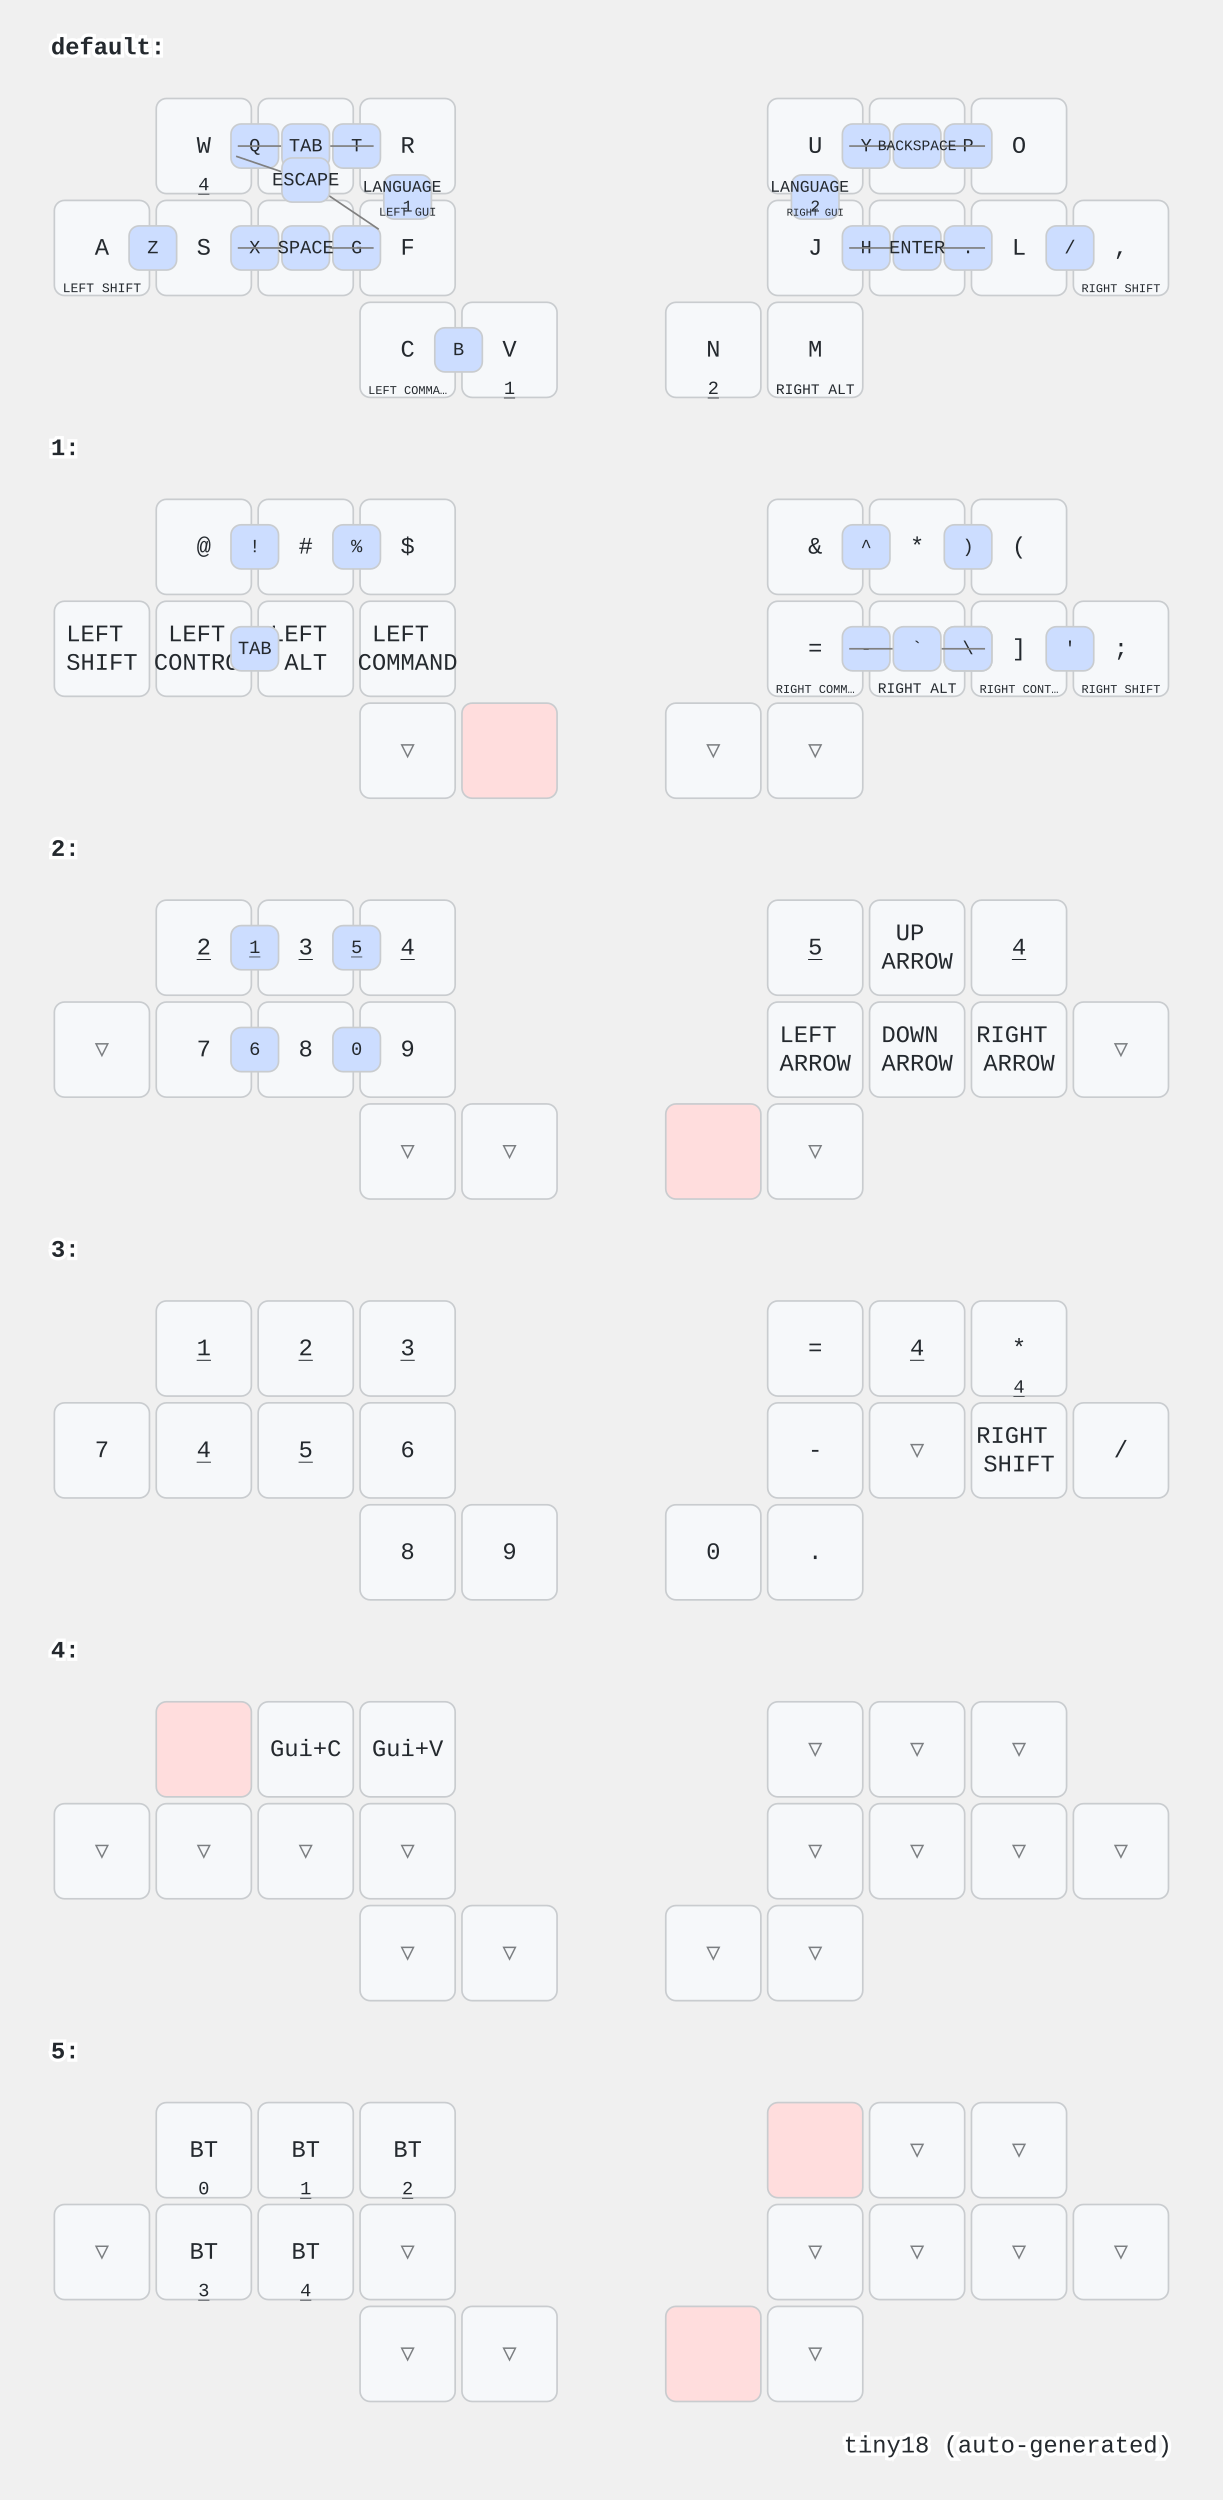
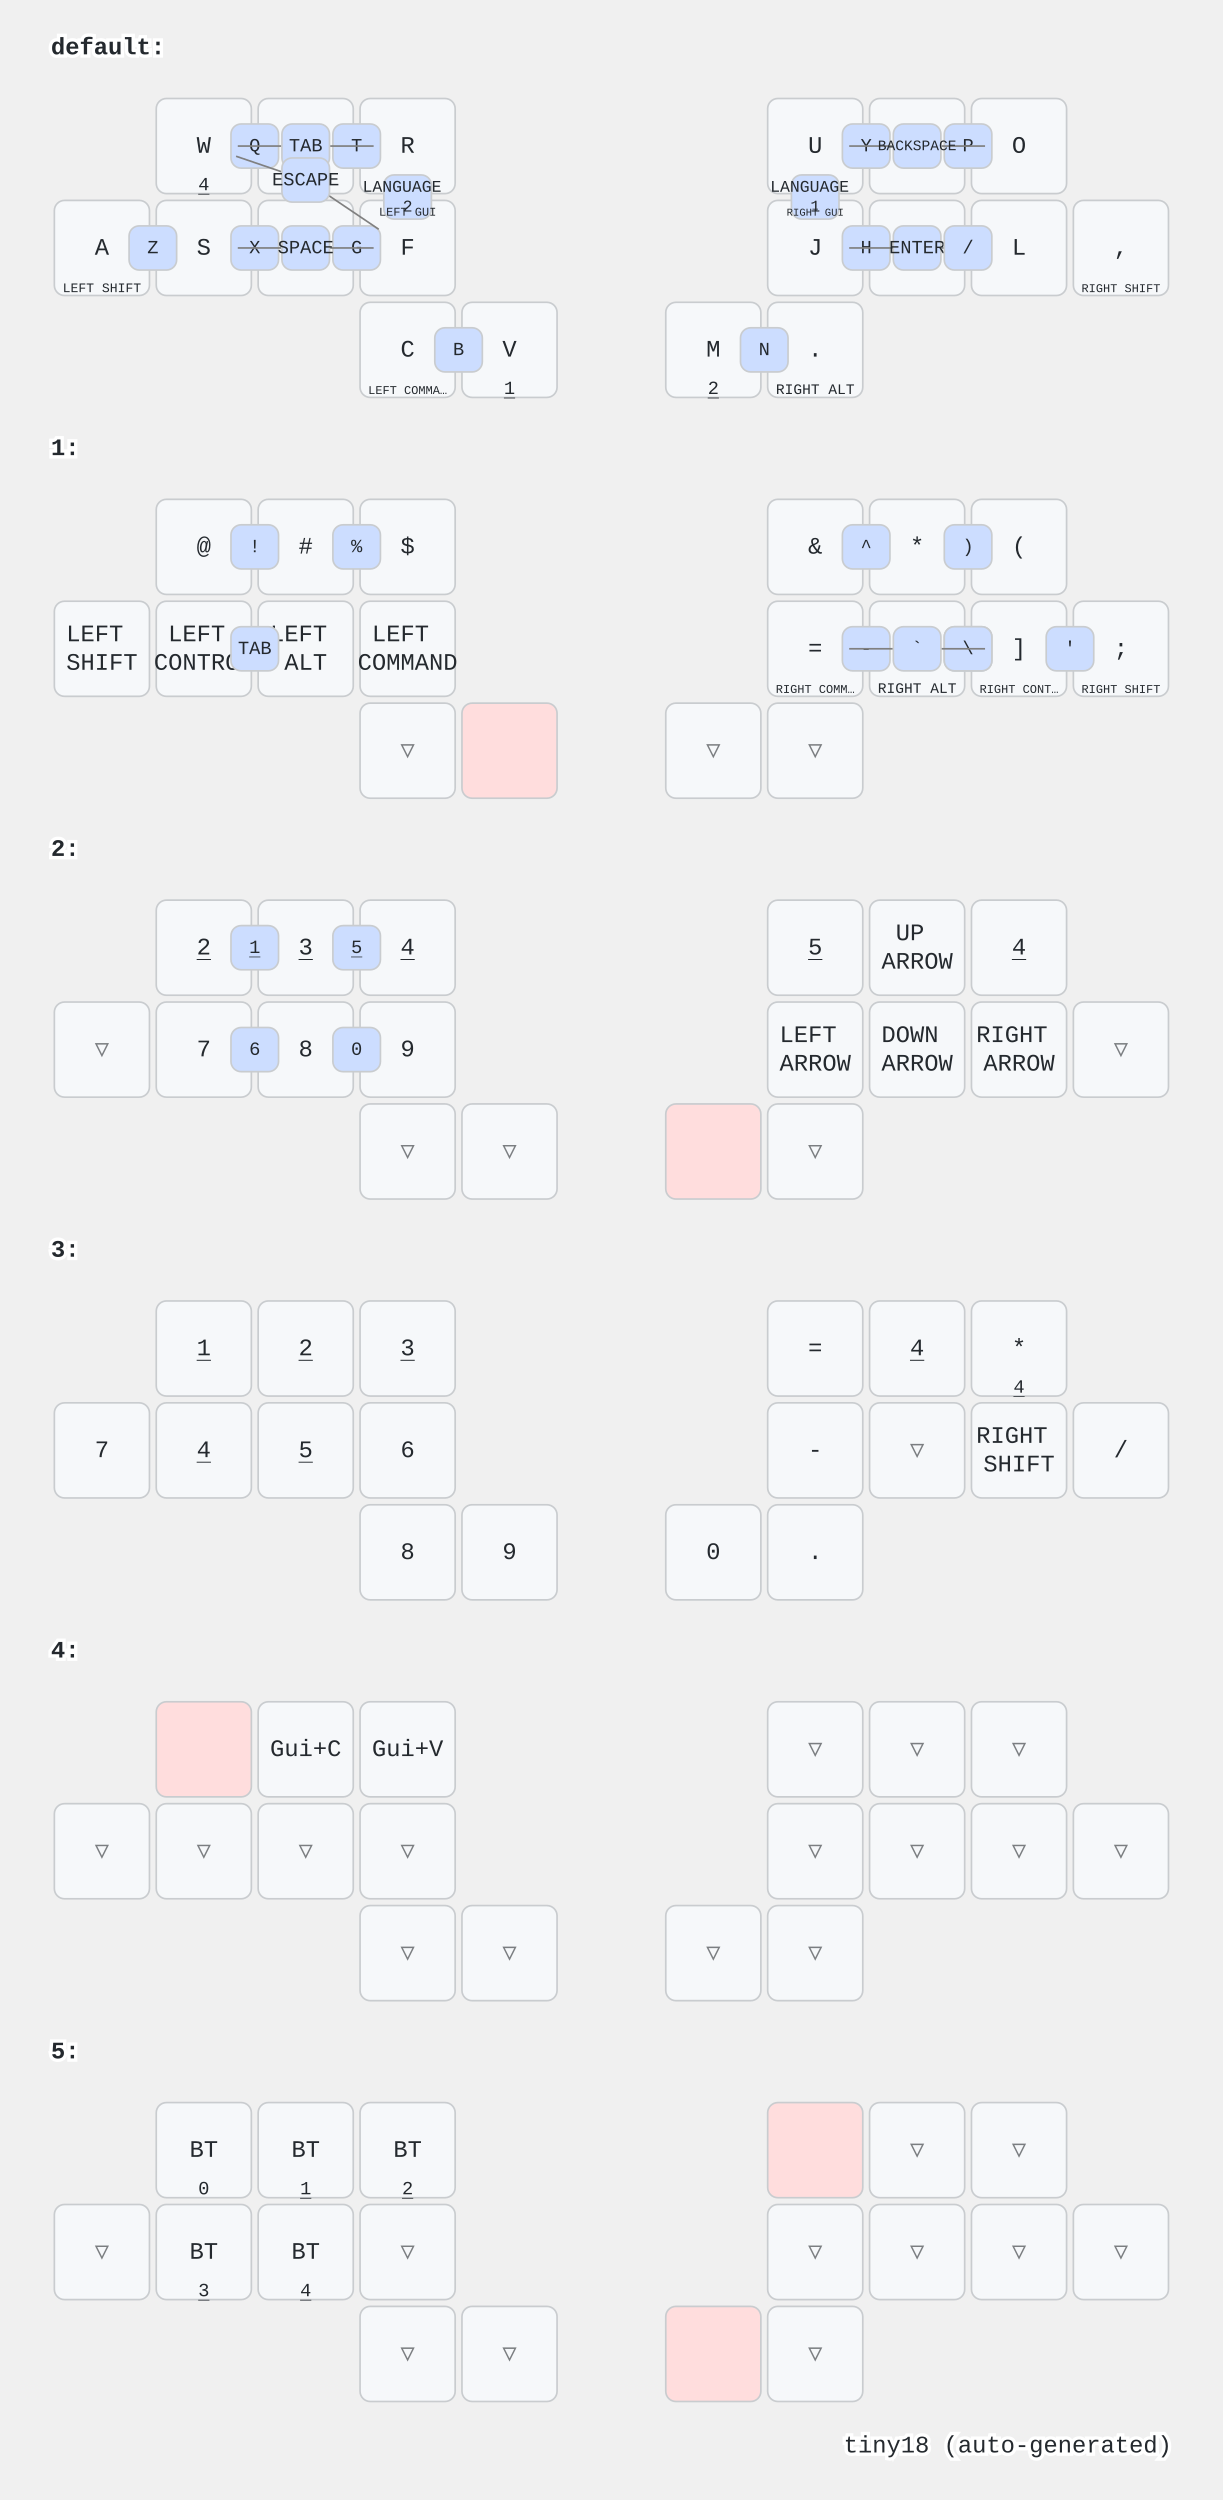
<svg xmlns="http://www.w3.org/2000/svg" width="720" height="1472" viewBox="0 0 720 1472" class="keymap">
  <style>/* inherit to force styles through use tags */
svg path {
    fill: inherit;
}

/* font and background color specifications */
svg.keymap {
    font-family: SFMono-Regular,Consolas,Liberation Mono,Menlo,monospace;
    font-size: 14px;
    font-kerning: normal;
    text-rendering: optimizeLegibility;
    fill: #24292e;
}

/* default key styling */
rect.key {
    fill: #f6f8fa;
}

rect.key, rect.combo {
    stroke: #c9cccf;
    stroke-width: 1;
}

/* default key side styling, only used is draw_key_sides is set */
rect.side {
    filter: brightness(90%);
}

/* color accent for combo boxes */
rect.combo, rect.combo-separate {
    fill: #cdf;
}

/* color accent for held keys */
rect.held, rect.combo.held {
    fill: #fdd;
}

/* color accent for ghost (optional) keys */
rect.ghost, rect.combo.ghost {
    stroke-dasharray: 4, 4;
    stroke-width: 2;
}

text {
    text-anchor: middle;
    dominant-baseline: middle;
}

/* styling for layer labels */
text.label {
    font-weight: bold;
    text-anchor: start;
    stroke: white;
    stroke-width: 4;
    paint-order: stroke;
}

/* styling for optional footer */
text.footer {
    text-anchor: end;
    dominant-baseline: auto;
    stroke: white;
    stroke-width: 4;
    paint-order: stroke;
}

/* styling for combo tap, and key non-tap label text */
text.combo, text.hold, text.shifted, text.left, text.right {
    font-size: 11px;
}

text.hold {
    text-anchor: middle;
    dominant-baseline: auto;
}

text.shifted {
    text-anchor: middle;
    dominant-baseline: hanging;
}

text.left {
    text-anchor: start;
}

text.right {
    text-anchor: end;
}

text.layer-activator {
    text-decoration: underline;
}

/* styling for hold/shifted label text in combo box */
text.combo.hold, text.combo.shifted, text.combo.left, text.combo.right {
    font-size: 8px;
}

/* lighter symbol for transparent keys */
text.trans {
    fill: #7b7e81;
}

/* styling for combo dendrons */
path.combo {
    stroke-width: 1;
    stroke: gray;
    fill: none;
}

/* Start Tabler Icons Cleanup */
/* cannot use height/width with glyphs */
.icon-tabler &gt; path {
    fill: inherit;
    stroke: inherit;
    stroke-width: 2;
}
/* hide tabler's default box */
.icon-tabler &gt; path[stroke="none"][fill="none"] {
    visibility: hidden;
}
/* End Tabler Icons Cleanup */
</style>
  <g transform="translate(30, 0)" class="layer-default">
    <text x="0" y="28" class="label" id="default">default:</text>
    <g transform="translate(0, 56)">
      <g transform="translate(90, 30)" class="key keypos-0">
        <rect rx="6" ry="6" x="-28" y="-28" width="56" height="56" class="key" />
        <text x="0" y="0" class="key tap">W</text>
        <a href="#x_x">
          <text x="0" y="26" class="key hold layer-activator">4</text>
        </a>
      </g>
      <g transform="translate(150, 30)" class="key keypos-1">
        <rect rx="6" ry="6" x="-28" y="-28" width="56" height="56" class="key" />
        <text x="0" y="0" class="key tap">E</text>
      </g>
      <g transform="translate(210, 30)" class="key keypos-2">
        <rect rx="6" ry="6" x="-28" y="-28" width="56" height="56" class="key" />
        <text x="0" y="0" class="key tap">R</text>
      </g>
      <g transform="translate(450, 30)" class="key keypos-3">
        <rect rx="6" ry="6" x="-28" y="-28" width="56" height="56" class="key" />
        <text x="0" y="0" class="key tap">U</text>
      </g>
      <g transform="translate(510, 30)" class="key keypos-4">
        <rect rx="6" ry="6" x="-28" y="-28" width="56" height="56" class="key" />
        <text x="0" y="0" class="key tap">I</text>
      </g>
      <g transform="translate(570, 30)" class="key keypos-5">
        <rect rx="6" ry="6" x="-28" y="-28" width="56" height="56" class="key" />
        <text x="0" y="0" class="key tap">O</text>
      </g>
      <g transform="translate(30, 90)" class="key keypos-6">
        <rect rx="6" ry="6" x="-28" y="-28" width="56" height="56" class="key" />
        <text x="0" y="0" class="key tap">A</text>
        <text x="0" y="26" class="key hold">
          <tspan style="font-size: 70%">LEFT SHIFT</tspan>
        </text>
      </g>
      <g transform="translate(90, 90)" class="key keypos-7">
        <rect rx="6" ry="6" x="-28" y="-28" width="56" height="56" class="key" />
        <text x="0" y="0" class="key tap">S</text>
      </g>
      <g transform="translate(150, 90)" class="key keypos-8">
        <rect rx="6" ry="6" x="-28" y="-28" width="56" height="56" class="key" />
        <text x="0" y="0" class="key tap">D</text>
      </g>
      <g transform="translate(210, 90)" class="key keypos-9">
        <rect rx="6" ry="6" x="-28" y="-28" width="56" height="56" class="key" />
        <text x="0" y="0" class="key tap">F</text>
      </g>
      <g transform="translate(450, 90)" class="key keypos-10">
        <rect rx="6" ry="6" x="-28" y="-28" width="56" height="56" class="key" />
        <text x="0" y="0" class="key tap">J</text>
      </g>
      <g transform="translate(510, 90)" class="key keypos-11">
        <rect rx="6" ry="6" x="-28" y="-28" width="56" height="56" class="key" />
        <text x="0" y="0" class="key tap">K</text>
      </g>
      <g transform="translate(570, 90)" class="key keypos-12">
        <rect rx="6" ry="6" x="-28" y="-28" width="56" height="56" class="key" />
        <text x="0" y="0" class="key tap">L</text>
      </g>
      <g transform="translate(630, 90)" class="key keypos-13">
        <rect rx="6" ry="6" x="-28" y="-28" width="56" height="56" class="key" />
        <text x="0" y="0" class="key tap">,</text>
        <text x="0" y="26" class="key hold">
          <tspan style="font-size: 64%">RIGHT SHIFT</tspan>
        </text>
      </g>
      <g transform="translate(210, 150)" class="key keypos-14">
        <rect rx="6" ry="6" x="-28" y="-28" width="56" height="56" class="key" />
        <text x="0" y="0" class="key tap">C</text>
        <text x="0" y="26" class="key hold">
          <tspan style="font-size: 64%">LEFT COMMA…</tspan>
        </text>
      </g>
      <g transform="translate(270, 150)" class="key keypos-15">
        <rect rx="6" ry="6" x="-28" y="-28" width="56" height="56" class="key" />
        <text x="0" y="0" class="key tap">V</text>
        <a href="#x_x">
          <text x="0" y="26" class="key hold layer-activator">1</text>
        </a>
      </g>
      <g transform="translate(390, 150)" class="key keypos-16">
        <rect rx="6" ry="6" x="-28" y="-28" width="56" height="56" class="key" />
-         <text x="0" y="0" class="key tap">N</text>
+         <text x="0" y="0" class="key tap">M</text>
        <a href="#x_x">
          <text x="0" y="26" class="key hold layer-activator">2</text>
        </a>
      </g>
      <g transform="translate(450, 150)" class="key keypos-17">
        <rect rx="6" ry="6" x="-28" y="-28" width="56" height="56" class="key" />
-         <text x="0" y="0" class="key tap">M</text>
+         <text x="0" y="0" class="key tap">.</text>
        <text x="0" y="26" class="key hold">
          <tspan style="font-size: 78%">RIGHT ALT</tspan>
        </text>
      </g>
      <g class="combo combopos-0">
        <rect rx="6" ry="6" x="106" y="17" width="28" height="26" class="combo" />
        <text x="120" y="30" class="combo tap">Q</text>
      </g>
      <g class="combo combopos-1">
        <rect rx="6" ry="6" x="166" y="17" width="28" height="26" class="combo" />
        <text x="180" y="30" class="combo tap">T</text>
      </g>
      <g class="combo combopos-2">
        <rect rx="6" ry="6" x="466" y="17" width="28" height="26" class="combo" />
        <text x="480" y="30" class="combo tap">Y</text>
      </g>
      <g class="combo combopos-3">
        <rect rx="6" ry="6" x="526" y="17" width="28" height="26" class="combo" />
        <text x="540" y="30" class="combo tap">P</text>
      </g>
      <g class="combo combopos-4">
        <rect rx="6" ry="6" x="166" y="77" width="28" height="26" class="combo" />
        <text x="180" y="90" class="combo tap">G</text>
      </g>
      <g class="combo combopos-5">
        <path d="M150,30 l-40,0" class="combo" />
        <path d="M150,30 l40,0" class="combo" />
        <rect rx="6" ry="6" x="136" y="17" width="28" height="26" class="combo" />
        <text x="150" y="30" class="combo tap">TAB</text>
      </g>
      <g class="combo combopos-6">
        <rect rx="6" ry="6" x="466" y="77" width="28" height="26" class="combo" />
        <text x="480" y="90" class="combo tap">H</text>
      </g>
      <g class="combo combopos-7">
-         <rect rx="6" ry="6" x="526" y="77" width="28" height="26" class="combo" />
-         <text x="540" y="90" class="combo tap">.</text>
-       </g>
-       <g class="combo combopos-8">
        <path d="M510,90 l-40,0" class="combo" />
        <path d="M510,90 l40,0" class="combo" />
        <rect rx="6" ry="6" x="496" y="77" width="28" height="26" class="combo" />
        <text x="510" y="90" class="combo tap">ENTER</text>
      </g>
-       <g class="combo combopos-9">
+       <g class="combo combopos-8">
        <rect rx="6" ry="6" x="106" y="77" width="28" height="26" class="combo" />
        <text x="120" y="90" class="combo tap">X</text>
      </g>
-       <g class="combo combopos-10">
+       <g class="combo combopos-9">
        <rect rx="6" ry="6" x="46" y="77" width="28" height="26" class="combo" />
        <text x="60" y="90" class="combo tap">Z</text>
      </g>
-       <g class="combo combopos-11">
+       <g class="combo combopos-10">
        <rect rx="6" ry="6" x="196" y="47" width="28" height="26" class="combo" />
        <text x="210" y="60" class="combo tap">
          <tspan x="210" dy="-0.6em" style="font-size: 88%">LANGUAGE</tspan>
-           <tspan x="210" dy="1.2em" style="font-size: 88%">1</tspan>
+           <tspan x="210" dy="1.2em" style="font-size: 88%">2</tspan>
        </text>
        <text x="210" y="71" class="combo hold">
          <tspan style="font-size: 88%">LEFT GUI</tspan>
        </text>
      </g>
-       <g class="combo combopos-12">
+       <g class="combo combopos-11">
        <rect rx="6" ry="6" x="226" y="137" width="28" height="26" class="combo" />
        <text x="240" y="150" class="combo tap">B</text>
      </g>
-       <g class="combo combopos-13">
+       <g class="combo combopos-12">
        <path d="M510,30 l-40,0" class="combo" />
        <path d="M510,30 l40,0" class="combo" />
        <rect rx="6" ry="6" x="496" y="17" width="28" height="26" class="combo" />
        <text x="510" y="30" class="combo tap">
          <tspan style="font-size: 78%">BACKSPACE</tspan>
        </text>
      </g>
-       <g class="combo combopos-14">
+       <g class="combo combopos-13">
        <rect rx="6" ry="6" x="436" y="47" width="28" height="26" class="combo" />
        <text x="450" y="60" class="combo tap">
          <tspan x="450" dy="-0.6em" style="font-size: 88%">LANGUAGE</tspan>
-           <tspan x="450" dy="1.2em" style="font-size: 88%">2</tspan>
+           <tspan x="450" dy="1.2em" style="font-size: 88%">1</tspan>
        </text>
        <text x="450" y="71" class="combo hold">
          <tspan style="font-size: 78%">RIGHT GUI</tspan>
        </text>
      </g>
-       <g class="combo combopos-15">
+       <g class="combo combopos-14">
        <path d="M150,50 l-41,-14" class="combo" />
        <path d="M150,50 l43,29" class="combo" />
        <rect rx="6" ry="6" x="136" y="37" width="28" height="26" class="combo" />
        <text x="150" y="50" class="combo tap">ESCAPE</text>
      </g>
-       <g class="combo combopos-16">
+       <g class="combo combopos-15">
        <path d="M150,90 l-40,0" class="combo" />
        <path d="M150,90 l40,0" class="combo" />
        <rect rx="6" ry="6" x="136" y="77" width="28" height="26" class="combo" />
        <text x="150" y="90" class="combo tap">SPACE</text>
      </g>
+       <g class="combo combopos-16">
+         <rect rx="6" ry="6" x="526" y="77" width="28" height="26" class="combo" />
+         <text x="540" y="90" class="combo tap">/</text>
+       </g>
      <g class="combo combopos-17">
-         <rect rx="6" ry="6" x="586" y="77" width="28" height="26" class="combo" />
-         <text x="600" y="90" class="combo tap">/</text>
+         <rect rx="6" ry="6" x="406" y="137" width="28" height="26" class="combo" />
+         <text x="420" y="150" class="combo tap">N</text>
      </g>
    </g>
  </g>
  <g transform="translate(30, 236)" class="layer-1">
    <text x="0" y="28" class="label" id="x_x">1:</text>
    <g transform="translate(0, 56)">
      <g transform="translate(90, 30)" class="key keypos-0">
        <rect rx="6" ry="6" x="-28" y="-28" width="56" height="56" class="key" />
        <text x="0" y="0" class="key tap">@</text>
      </g>
      <g transform="translate(150, 30)" class="key keypos-1">
        <rect rx="6" ry="6" x="-28" y="-28" width="56" height="56" class="key" />
        <text x="0" y="0" class="key tap">#</text>
      </g>
      <g transform="translate(210, 30)" class="key keypos-2">
        <rect rx="6" ry="6" x="-28" y="-28" width="56" height="56" class="key" />
        <text x="0" y="0" class="key tap">$</text>
      </g>
      <g transform="translate(450, 30)" class="key keypos-3">
        <rect rx="6" ry="6" x="-28" y="-28" width="56" height="56" class="key" />
        <text x="0" y="0" class="key tap">&amp;</text>
      </g>
      <g transform="translate(510, 30)" class="key keypos-4">
        <rect rx="6" ry="6" x="-28" y="-28" width="56" height="56" class="key" />
        <text x="0" y="0" class="key tap">*</text>
      </g>
      <g transform="translate(570, 30)" class="key keypos-5">
        <rect rx="6" ry="6" x="-28" y="-28" width="56" height="56" class="key" />
        <text x="0" y="0" class="key tap">(</text>
      </g>
      <g transform="translate(30, 90)" class="key keypos-6">
        <rect rx="6" ry="6" x="-28" y="-28" width="56" height="56" class="key" />
        <text x="0" y="0" class="key tap">
          <tspan x="0" dy="-0.6em">LEFT</tspan>
          <tspan x="0" dy="1.2em">SHIFT</tspan>
        </text>
      </g>
      <g transform="translate(90, 90)" class="key keypos-7">
        <rect rx="6" ry="6" x="-28" y="-28" width="56" height="56" class="key" />
        <text x="0" y="0" class="key tap">
          <tspan x="0" dy="-0.6em">LEFT</tspan>
          <tspan x="0" dy="1.2em">CONTROL</tspan>
        </text>
      </g>
      <g transform="translate(150, 90)" class="key keypos-8">
        <rect rx="6" ry="6" x="-28" y="-28" width="56" height="56" class="key" />
        <text x="0" y="0" class="key tap">
          <tspan x="0" dy="-0.6em">LEFT</tspan>
          <tspan x="0" dy="1.2em">ALT</tspan>
        </text>
      </g>
      <g transform="translate(210, 90)" class="key keypos-9">
        <rect rx="6" ry="6" x="-28" y="-28" width="56" height="56" class="key" />
        <text x="0" y="0" class="key tap">
          <tspan x="0" dy="-0.6em">LEFT</tspan>
          <tspan x="0" dy="1.2em">COMMAND</tspan>
        </text>
      </g>
      <g transform="translate(450, 90)" class="key keypos-10">
        <rect rx="6" ry="6" x="-28" y="-28" width="56" height="56" class="key" />
        <text x="0" y="0" class="key tap">=</text>
        <text x="0" y="26" class="key hold">
          <tspan style="font-size: 64%">RIGHT COMM…</tspan>
        </text>
      </g>
      <g transform="translate(510, 90)" class="key keypos-11">
        <rect rx="6" ry="6" x="-28" y="-28" width="56" height="56" class="key" />
        <text x="0" y="0" class="key tap">[</text>
        <text x="0" y="26" class="key hold">
          <tspan style="font-size: 78%">RIGHT ALT</tspan>
        </text>
      </g>
      <g transform="translate(570, 90)" class="key keypos-12">
        <rect rx="6" ry="6" x="-28" y="-28" width="56" height="56" class="key" />
        <text x="0" y="0" class="key tap">]</text>
        <text x="0" y="26" class="key hold">
          <tspan style="font-size: 64%">RIGHT CONT…</tspan>
        </text>
      </g>
      <g transform="translate(630, 90)" class="key keypos-13">
        <rect rx="6" ry="6" x="-28" y="-28" width="56" height="56" class="key" />
        <text x="0" y="0" class="key tap">;</text>
        <text x="0" y="26" class="key hold">
          <tspan style="font-size: 64%">RIGHT SHIFT</tspan>
        </text>
      </g>
      <g transform="translate(210, 150)" class="key trans keypos-14">
        <rect rx="6" ry="6" x="-28" y="-28" width="56" height="56" class="key trans" />
        <text x="0" y="0" class="key trans tap">▽</text>
      </g>
      <g transform="translate(270, 150)" class="key held keypos-15">
        <rect rx="6" ry="6" x="-28" y="-28" width="56" height="56" class="key held" />
      </g>
      <g transform="translate(390, 150)" class="key trans keypos-16">
        <rect rx="6" ry="6" x="-28" y="-28" width="56" height="56" class="key trans" />
        <text x="0" y="0" class="key trans tap">▽</text>
      </g>
      <g transform="translate(450, 150)" class="key trans keypos-17">
        <rect rx="6" ry="6" x="-28" y="-28" width="56" height="56" class="key trans" />
        <text x="0" y="0" class="key trans tap">▽</text>
      </g>
      <g class="combo combopos-0">
        <rect rx="6" ry="6" x="526" y="77" width="28" height="26" class="combo" />
        <text x="540" y="90" class="combo tap">'</text>
      </g>
      <g class="combo combopos-1">
        <rect rx="6" ry="6" x="106" y="17" width="28" height="26" class="combo" />
        <text x="120" y="30" class="combo tap">!</text>
      </g>
      <g class="combo combopos-2">
        <rect rx="6" ry="6" x="166" y="17" width="28" height="26" class="combo" />
        <text x="180" y="30" class="combo tap">%</text>
      </g>
      <g class="combo combopos-3">
        <rect rx="6" ry="6" x="466" y="17" width="28" height="26" class="combo" />
        <text x="480" y="30" class="combo tap">^</text>
      </g>
      <g class="combo combopos-4">
        <rect rx="6" ry="6" x="526" y="17" width="28" height="26" class="combo" />
        <text x="540" y="30" class="combo tap">)</text>
      </g>
      <g class="combo combopos-5">
        <rect rx="6" ry="6" x="106" y="77" width="28" height="26" class="combo" />
        <text x="120" y="90" class="combo tap">TAB</text>
      </g>
      <g class="combo combopos-6">
        <rect rx="6" ry="6" x="466" y="77" width="28" height="26" class="combo" />
        <text x="480" y="90" class="combo tap">-</text>
      </g>
      <g class="combo combopos-7">
        <rect rx="6" ry="6" x="526" y="77" width="28" height="26" class="combo" />
        <text x="540" y="90" class="combo tap">\</text>
      </g>
      <g class="combo combopos-8">
        <rect rx="6" ry="6" x="586" y="77" width="28" height="26" class="combo" />
        <text x="600" y="90" class="combo tap">'</text>
      </g>
      <g class="combo combopos-9">
        <path d="M510,90 l-40,0" class="combo" />
        <path d="M510,90 l40,0" class="combo" />
        <rect rx="6" ry="6" x="496" y="77" width="28" height="26" class="combo" />
        <text x="510" y="90" class="combo tap">`</text>
      </g>
    </g>
  </g>
  <g transform="translate(30, 472)" class="layer-2">
    <text x="0" y="28" class="label" id="x_x">2:</text>
    <g transform="translate(0, 56)">
      <g transform="translate(90, 30)" class="key keypos-0">
        <rect rx="6" ry="6" x="-28" y="-28" width="56" height="56" class="key" />
        <a href="#x_x">
          <text x="0" y="0" class="key tap layer-activator">2</text>
        </a>
      </g>
      <g transform="translate(150, 30)" class="key keypos-1">
        <rect rx="6" ry="6" x="-28" y="-28" width="56" height="56" class="key" />
        <a href="#x_x">
          <text x="0" y="0" class="key tap layer-activator">3</text>
        </a>
      </g>
      <g transform="translate(210, 30)" class="key keypos-2">
        <rect rx="6" ry="6" x="-28" y="-28" width="56" height="56" class="key" />
        <a href="#x_x">
          <text x="0" y="0" class="key tap layer-activator">4</text>
        </a>
      </g>
      <g transform="translate(450, 30)" class="key keypos-3">
        <rect rx="6" ry="6" x="-28" y="-28" width="56" height="56" class="key" />
        <a href="#x_x">
          <text x="0" y="0" class="key tap layer-activator">5</text>
        </a>
      </g>
      <g transform="translate(510, 30)" class="key keypos-4">
        <rect rx="6" ry="6" x="-28" y="-28" width="56" height="56" class="key" />
        <text x="0" y="0" class="key tap">
          <tspan x="0" dy="-0.6em">UP</tspan>
          <tspan x="0" dy="1.2em">ARROW</tspan>
        </text>
      </g>
      <g transform="translate(570, 30)" class="key keypos-5">
        <rect rx="6" ry="6" x="-28" y="-28" width="56" height="56" class="key" />
        <a href="#x_x">
          <text x="0" y="0" class="key tap layer-activator">4</text>
        </a>
      </g>
      <g transform="translate(30, 90)" class="key trans keypos-6">
        <rect rx="6" ry="6" x="-28" y="-28" width="56" height="56" class="key trans" />
        <text x="0" y="0" class="key trans tap">▽</text>
      </g>
      <g transform="translate(90, 90)" class="key keypos-7">
        <rect rx="6" ry="6" x="-28" y="-28" width="56" height="56" class="key" />
        <text x="0" y="0" class="key tap">7</text>
      </g>
      <g transform="translate(150, 90)" class="key keypos-8">
        <rect rx="6" ry="6" x="-28" y="-28" width="56" height="56" class="key" />
        <text x="0" y="0" class="key tap">8</text>
      </g>
      <g transform="translate(210, 90)" class="key keypos-9">
        <rect rx="6" ry="6" x="-28" y="-28" width="56" height="56" class="key" />
        <text x="0" y="0" class="key tap">9</text>
      </g>
      <g transform="translate(450, 90)" class="key keypos-10">
        <rect rx="6" ry="6" x="-28" y="-28" width="56" height="56" class="key" />
        <text x="0" y="0" class="key tap">
          <tspan x="0" dy="-0.6em">LEFT</tspan>
          <tspan x="0" dy="1.2em">ARROW</tspan>
        </text>
      </g>
      <g transform="translate(510, 90)" class="key keypos-11">
        <rect rx="6" ry="6" x="-28" y="-28" width="56" height="56" class="key" />
        <text x="0" y="0" class="key tap">
          <tspan x="0" dy="-0.6em">DOWN</tspan>
          <tspan x="0" dy="1.2em">ARROW</tspan>
        </text>
      </g>
      <g transform="translate(570, 90)" class="key keypos-12">
        <rect rx="6" ry="6" x="-28" y="-28" width="56" height="56" class="key" />
        <text x="0" y="0" class="key tap">
          <tspan x="0" dy="-0.6em">RIGHT</tspan>
          <tspan x="0" dy="1.2em">ARROW</tspan>
        </text>
      </g>
      <g transform="translate(630, 90)" class="key trans keypos-13">
        <rect rx="6" ry="6" x="-28" y="-28" width="56" height="56" class="key trans" />
        <text x="0" y="0" class="key trans tap">▽</text>
      </g>
      <g transform="translate(210, 150)" class="key trans keypos-14">
        <rect rx="6" ry="6" x="-28" y="-28" width="56" height="56" class="key trans" />
        <text x="0" y="0" class="key trans tap">▽</text>
      </g>
      <g transform="translate(270, 150)" class="key trans keypos-15">
        <rect rx="6" ry="6" x="-28" y="-28" width="56" height="56" class="key trans" />
        <text x="0" y="0" class="key trans tap">▽</text>
      </g>
      <g transform="translate(390, 150)" class="key held keypos-16">
        <rect rx="6" ry="6" x="-28" y="-28" width="56" height="56" class="key held" />
      </g>
      <g transform="translate(450, 150)" class="key trans keypos-17">
        <rect rx="6" ry="6" x="-28" y="-28" width="56" height="56" class="key trans" />
        <text x="0" y="0" class="key trans tap">▽</text>
      </g>
      <g class="combo combopos-0">
        <rect rx="6" ry="6" x="106" y="17" width="28" height="26" class="combo" />
        <a href="#x_x">
          <text x="120" y="30" class="combo tap layer-activator">1</text>
        </a>
      </g>
      <g class="combo combopos-1">
        <rect rx="6" ry="6" x="166" y="17" width="28" height="26" class="combo" />
        <a href="#x_x">
          <text x="180" y="30" class="combo tap layer-activator">5</text>
        </a>
      </g>
      <g class="combo combopos-2">
        <rect rx="6" ry="6" x="106" y="77" width="28" height="26" class="combo" />
        <text x="120" y="90" class="combo tap">6</text>
      </g>
      <g class="combo combopos-3">
        <rect rx="6" ry="6" x="166" y="77" width="28" height="26" class="combo" />
        <text x="180" y="90" class="combo tap">0</text>
      </g>
    </g>
  </g>
  <g transform="translate(30, 708)" class="layer-3">
    <text x="0" y="28" class="label" id="x_x">3:</text>
    <g transform="translate(0, 56)">
      <g transform="translate(90, 30)" class="key keypos-0">
        <rect rx="6" ry="6" x="-28" y="-28" width="56" height="56" class="key" />
        <a href="#x_x">
          <text x="0" y="0" class="key tap layer-activator">1</text>
        </a>
      </g>
      <g transform="translate(150, 30)" class="key keypos-1">
        <rect rx="6" ry="6" x="-28" y="-28" width="56" height="56" class="key" />
        <a href="#x_x">
          <text x="0" y="0" class="key tap layer-activator">2</text>
        </a>
      </g>
      <g transform="translate(210, 30)" class="key keypos-2">
        <rect rx="6" ry="6" x="-28" y="-28" width="56" height="56" class="key" />
        <a href="#x_x">
          <text x="0" y="0" class="key tap layer-activator">3</text>
        </a>
      </g>
      <g transform="translate(450, 30)" class="key keypos-3">
        <rect rx="6" ry="6" x="-28" y="-28" width="56" height="56" class="key" />
        <text x="0" y="0" class="key tap">=</text>
      </g>
      <g transform="translate(510, 30)" class="key keypos-4">
        <rect rx="6" ry="6" x="-28" y="-28" width="56" height="56" class="key" />
        <a href="#x_x">
          <text x="0" y="0" class="key tap layer-activator">4</text>
        </a>
      </g>
      <g transform="translate(570, 30)" class="key keypos-5">
        <rect rx="6" ry="6" x="-28" y="-28" width="56" height="56" class="key" />
        <text x="0" y="0" class="key tap">*</text>
        <a href="#x_x">
          <text x="0" y="26" class="key hold layer-activator">4</text>
        </a>
      </g>
      <g transform="translate(30, 90)" class="key keypos-6">
        <rect rx="6" ry="6" x="-28" y="-28" width="56" height="56" class="key" />
        <text x="0" y="0" class="key tap">7</text>
      </g>
      <g transform="translate(90, 90)" class="key keypos-7">
        <rect rx="6" ry="6" x="-28" y="-28" width="56" height="56" class="key" />
        <a href="#x_x">
          <text x="0" y="0" class="key tap layer-activator">4</text>
        </a>
      </g>
      <g transform="translate(150, 90)" class="key keypos-8">
        <rect rx="6" ry="6" x="-28" y="-28" width="56" height="56" class="key" />
        <a href="#x_x">
          <text x="0" y="0" class="key tap layer-activator">5</text>
        </a>
      </g>
      <g transform="translate(210, 90)" class="key keypos-9">
        <rect rx="6" ry="6" x="-28" y="-28" width="56" height="56" class="key" />
        <text x="0" y="0" class="key tap">6</text>
      </g>
      <g transform="translate(450, 90)" class="key keypos-10">
        <rect rx="6" ry="6" x="-28" y="-28" width="56" height="56" class="key" />
        <text x="0" y="0" class="key tap">-</text>
      </g>
      <g transform="translate(510, 90)" class="key trans keypos-11">
        <rect rx="6" ry="6" x="-28" y="-28" width="56" height="56" class="key trans" />
        <text x="0" y="0" class="key trans tap">▽</text>
      </g>
      <g transform="translate(570, 90)" class="key keypos-12">
        <rect rx="6" ry="6" x="-28" y="-28" width="56" height="56" class="key" />
        <text x="0" y="0" class="key tap">
          <tspan x="0" dy="-0.6em">RIGHT</tspan>
          <tspan x="0" dy="1.2em">SHIFT</tspan>
        </text>
      </g>
      <g transform="translate(630, 90)" class="key keypos-13">
        <rect rx="6" ry="6" x="-28" y="-28" width="56" height="56" class="key" />
        <text x="0" y="0" class="key tap">/</text>
      </g>
      <g transform="translate(210, 150)" class="key keypos-14">
        <rect rx="6" ry="6" x="-28" y="-28" width="56" height="56" class="key" />
        <text x="0" y="0" class="key tap">8</text>
      </g>
      <g transform="translate(270, 150)" class="key keypos-15">
        <rect rx="6" ry="6" x="-28" y="-28" width="56" height="56" class="key" />
        <text x="0" y="0" class="key tap">9</text>
      </g>
      <g transform="translate(390, 150)" class="key keypos-16">
        <rect rx="6" ry="6" x="-28" y="-28" width="56" height="56" class="key" />
        <text x="0" y="0" class="key tap">0</text>
      </g>
      <g transform="translate(450, 150)" class="key keypos-17">
        <rect rx="6" ry="6" x="-28" y="-28" width="56" height="56" class="key" />
        <text x="0" y="0" class="key tap">.</text>
      </g>
    </g>
  </g>
  <g transform="translate(30, 944)" class="layer-4">
    <text x="0" y="28" class="label" id="x_x">4:</text>
    <g transform="translate(0, 56)">
      <g transform="translate(90, 30)" class="key held keypos-0">
        <rect rx="6" ry="6" x="-28" y="-28" width="56" height="56" class="key held" />
      </g>
      <g transform="translate(150, 30)" class="key keypos-1">
        <rect rx="6" ry="6" x="-28" y="-28" width="56" height="56" class="key" />
        <text x="0" y="0" class="key tap">Gui+C</text>
      </g>
      <g transform="translate(210, 30)" class="key keypos-2">
        <rect rx="6" ry="6" x="-28" y="-28" width="56" height="56" class="key" />
        <text x="0" y="0" class="key tap">Gui+V</text>
      </g>
      <g transform="translate(450, 30)" class="key trans keypos-3">
        <rect rx="6" ry="6" x="-28" y="-28" width="56" height="56" class="key trans" />
        <text x="0" y="0" class="key trans tap">▽</text>
      </g>
      <g transform="translate(510, 30)" class="key trans keypos-4">
        <rect rx="6" ry="6" x="-28" y="-28" width="56" height="56" class="key trans" />
        <text x="0" y="0" class="key trans tap">▽</text>
      </g>
      <g transform="translate(570, 30)" class="key trans keypos-5">
        <rect rx="6" ry="6" x="-28" y="-28" width="56" height="56" class="key trans" />
        <text x="0" y="0" class="key trans tap">▽</text>
      </g>
      <g transform="translate(30, 90)" class="key trans keypos-6">
        <rect rx="6" ry="6" x="-28" y="-28" width="56" height="56" class="key trans" />
        <text x="0" y="0" class="key trans tap">▽</text>
      </g>
      <g transform="translate(90, 90)" class="key trans keypos-7">
        <rect rx="6" ry="6" x="-28" y="-28" width="56" height="56" class="key trans" />
        <text x="0" y="0" class="key trans tap">▽</text>
      </g>
      <g transform="translate(150, 90)" class="key trans keypos-8">
        <rect rx="6" ry="6" x="-28" y="-28" width="56" height="56" class="key trans" />
        <text x="0" y="0" class="key trans tap">▽</text>
      </g>
      <g transform="translate(210, 90)" class="key trans keypos-9">
        <rect rx="6" ry="6" x="-28" y="-28" width="56" height="56" class="key trans" />
        <text x="0" y="0" class="key trans tap">▽</text>
      </g>
      <g transform="translate(450, 90)" class="key trans keypos-10">
        <rect rx="6" ry="6" x="-28" y="-28" width="56" height="56" class="key trans" />
        <text x="0" y="0" class="key trans tap">▽</text>
      </g>
      <g transform="translate(510, 90)" class="key trans keypos-11">
        <rect rx="6" ry="6" x="-28" y="-28" width="56" height="56" class="key trans" />
        <text x="0" y="0" class="key trans tap">▽</text>
      </g>
      <g transform="translate(570, 90)" class="key trans keypos-12">
        <rect rx="6" ry="6" x="-28" y="-28" width="56" height="56" class="key trans" />
        <text x="0" y="0" class="key trans tap">▽</text>
      </g>
      <g transform="translate(630, 90)" class="key trans keypos-13">
        <rect rx="6" ry="6" x="-28" y="-28" width="56" height="56" class="key trans" />
        <text x="0" y="0" class="key trans tap">▽</text>
      </g>
      <g transform="translate(210, 150)" class="key trans keypos-14">
        <rect rx="6" ry="6" x="-28" y="-28" width="56" height="56" class="key trans" />
        <text x="0" y="0" class="key trans tap">▽</text>
      </g>
      <g transform="translate(270, 150)" class="key trans keypos-15">
        <rect rx="6" ry="6" x="-28" y="-28" width="56" height="56" class="key trans" />
        <text x="0" y="0" class="key trans tap">▽</text>
      </g>
      <g transform="translate(390, 150)" class="key trans keypos-16">
        <rect rx="6" ry="6" x="-28" y="-28" width="56" height="56" class="key trans" />
        <text x="0" y="0" class="key trans tap">▽</text>
      </g>
      <g transform="translate(450, 150)" class="key trans keypos-17">
        <rect rx="6" ry="6" x="-28" y="-28" width="56" height="56" class="key trans" />
        <text x="0" y="0" class="key trans tap">▽</text>
      </g>
    </g>
  </g>
  <g transform="translate(30, 1180)" class="layer-5">
    <text x="0" y="28" class="label" id="x_x">5:</text>
    <g transform="translate(0, 56)">
      <g transform="translate(90, 30)" class="key keypos-0">
        <rect rx="6" ry="6" x="-28" y="-28" width="56" height="56" class="key" />
        <text x="0" y="0" class="key tap">BT</text>
        <text x="0" y="26" class="key hold">0</text>
      </g>
      <g transform="translate(150, 30)" class="key keypos-1">
        <rect rx="6" ry="6" x="-28" y="-28" width="56" height="56" class="key" />
        <text x="0" y="0" class="key tap">BT</text>
        <a href="#x_x">
          <text x="0" y="26" class="key hold layer-activator">1</text>
        </a>
      </g>
      <g transform="translate(210, 30)" class="key keypos-2">
        <rect rx="6" ry="6" x="-28" y="-28" width="56" height="56" class="key" />
        <text x="0" y="0" class="key tap">BT</text>
        <a href="#x_x">
          <text x="0" y="26" class="key hold layer-activator">2</text>
        </a>
      </g>
      <g transform="translate(450, 30)" class="key held keypos-3">
        <rect rx="6" ry="6" x="-28" y="-28" width="56" height="56" class="key held" />
      </g>
      <g transform="translate(510, 30)" class="key trans keypos-4">
        <rect rx="6" ry="6" x="-28" y="-28" width="56" height="56" class="key trans" />
        <text x="0" y="0" class="key trans tap">▽</text>
      </g>
      <g transform="translate(570, 30)" class="key trans keypos-5">
        <rect rx="6" ry="6" x="-28" y="-28" width="56" height="56" class="key trans" />
        <text x="0" y="0" class="key trans tap">▽</text>
      </g>
      <g transform="translate(30, 90)" class="key trans keypos-6">
        <rect rx="6" ry="6" x="-28" y="-28" width="56" height="56" class="key trans" />
        <text x="0" y="0" class="key trans tap">▽</text>
      </g>
      <g transform="translate(90, 90)" class="key keypos-7">
        <rect rx="6" ry="6" x="-28" y="-28" width="56" height="56" class="key" />
        <text x="0" y="0" class="key tap">BT</text>
        <a href="#x_x">
          <text x="0" y="26" class="key hold layer-activator">3</text>
        </a>
      </g>
      <g transform="translate(150, 90)" class="key keypos-8">
        <rect rx="6" ry="6" x="-28" y="-28" width="56" height="56" class="key" />
        <text x="0" y="0" class="key tap">BT</text>
        <a href="#x_x">
          <text x="0" y="26" class="key hold layer-activator">4</text>
        </a>
      </g>
      <g transform="translate(210, 90)" class="key trans keypos-9">
        <rect rx="6" ry="6" x="-28" y="-28" width="56" height="56" class="key trans" />
        <text x="0" y="0" class="key trans tap">▽</text>
      </g>
      <g transform="translate(450, 90)" class="key trans keypos-10">
        <rect rx="6" ry="6" x="-28" y="-28" width="56" height="56" class="key trans" />
        <text x="0" y="0" class="key trans tap">▽</text>
      </g>
      <g transform="translate(510, 90)" class="key trans keypos-11">
        <rect rx="6" ry="6" x="-28" y="-28" width="56" height="56" class="key trans" />
        <text x="0" y="0" class="key trans tap">▽</text>
      </g>
      <g transform="translate(570, 90)" class="key trans keypos-12">
        <rect rx="6" ry="6" x="-28" y="-28" width="56" height="56" class="key trans" />
        <text x="0" y="0" class="key trans tap">▽</text>
      </g>
      <g transform="translate(630, 90)" class="key trans keypos-13">
        <rect rx="6" ry="6" x="-28" y="-28" width="56" height="56" class="key trans" />
        <text x="0" y="0" class="key trans tap">▽</text>
      </g>
      <g transform="translate(210, 150)" class="key trans keypos-14">
        <rect rx="6" ry="6" x="-28" y="-28" width="56" height="56" class="key trans" />
        <text x="0" y="0" class="key trans tap">▽</text>
      </g>
      <g transform="translate(270, 150)" class="key trans keypos-15">
        <rect rx="6" ry="6" x="-28" y="-28" width="56" height="56" class="key trans" />
        <text x="0" y="0" class="key trans tap">▽</text>
      </g>
      <g transform="translate(390, 150)" class="key held keypos-16">
        <rect rx="6" ry="6" x="-28" y="-28" width="56" height="56" class="key held" />
      </g>
      <g transform="translate(450, 150)" class="key trans keypos-17">
        <rect rx="6" ry="6" x="-28" y="-28" width="56" height="56" class="key trans" />
        <text x="0" y="0" class="key trans tap">▽</text>
      </g>
    </g>
  </g>
  <text x="690.0" y="1444.0" class="footer">tiny18 (auto-generated)</text>
</svg>
